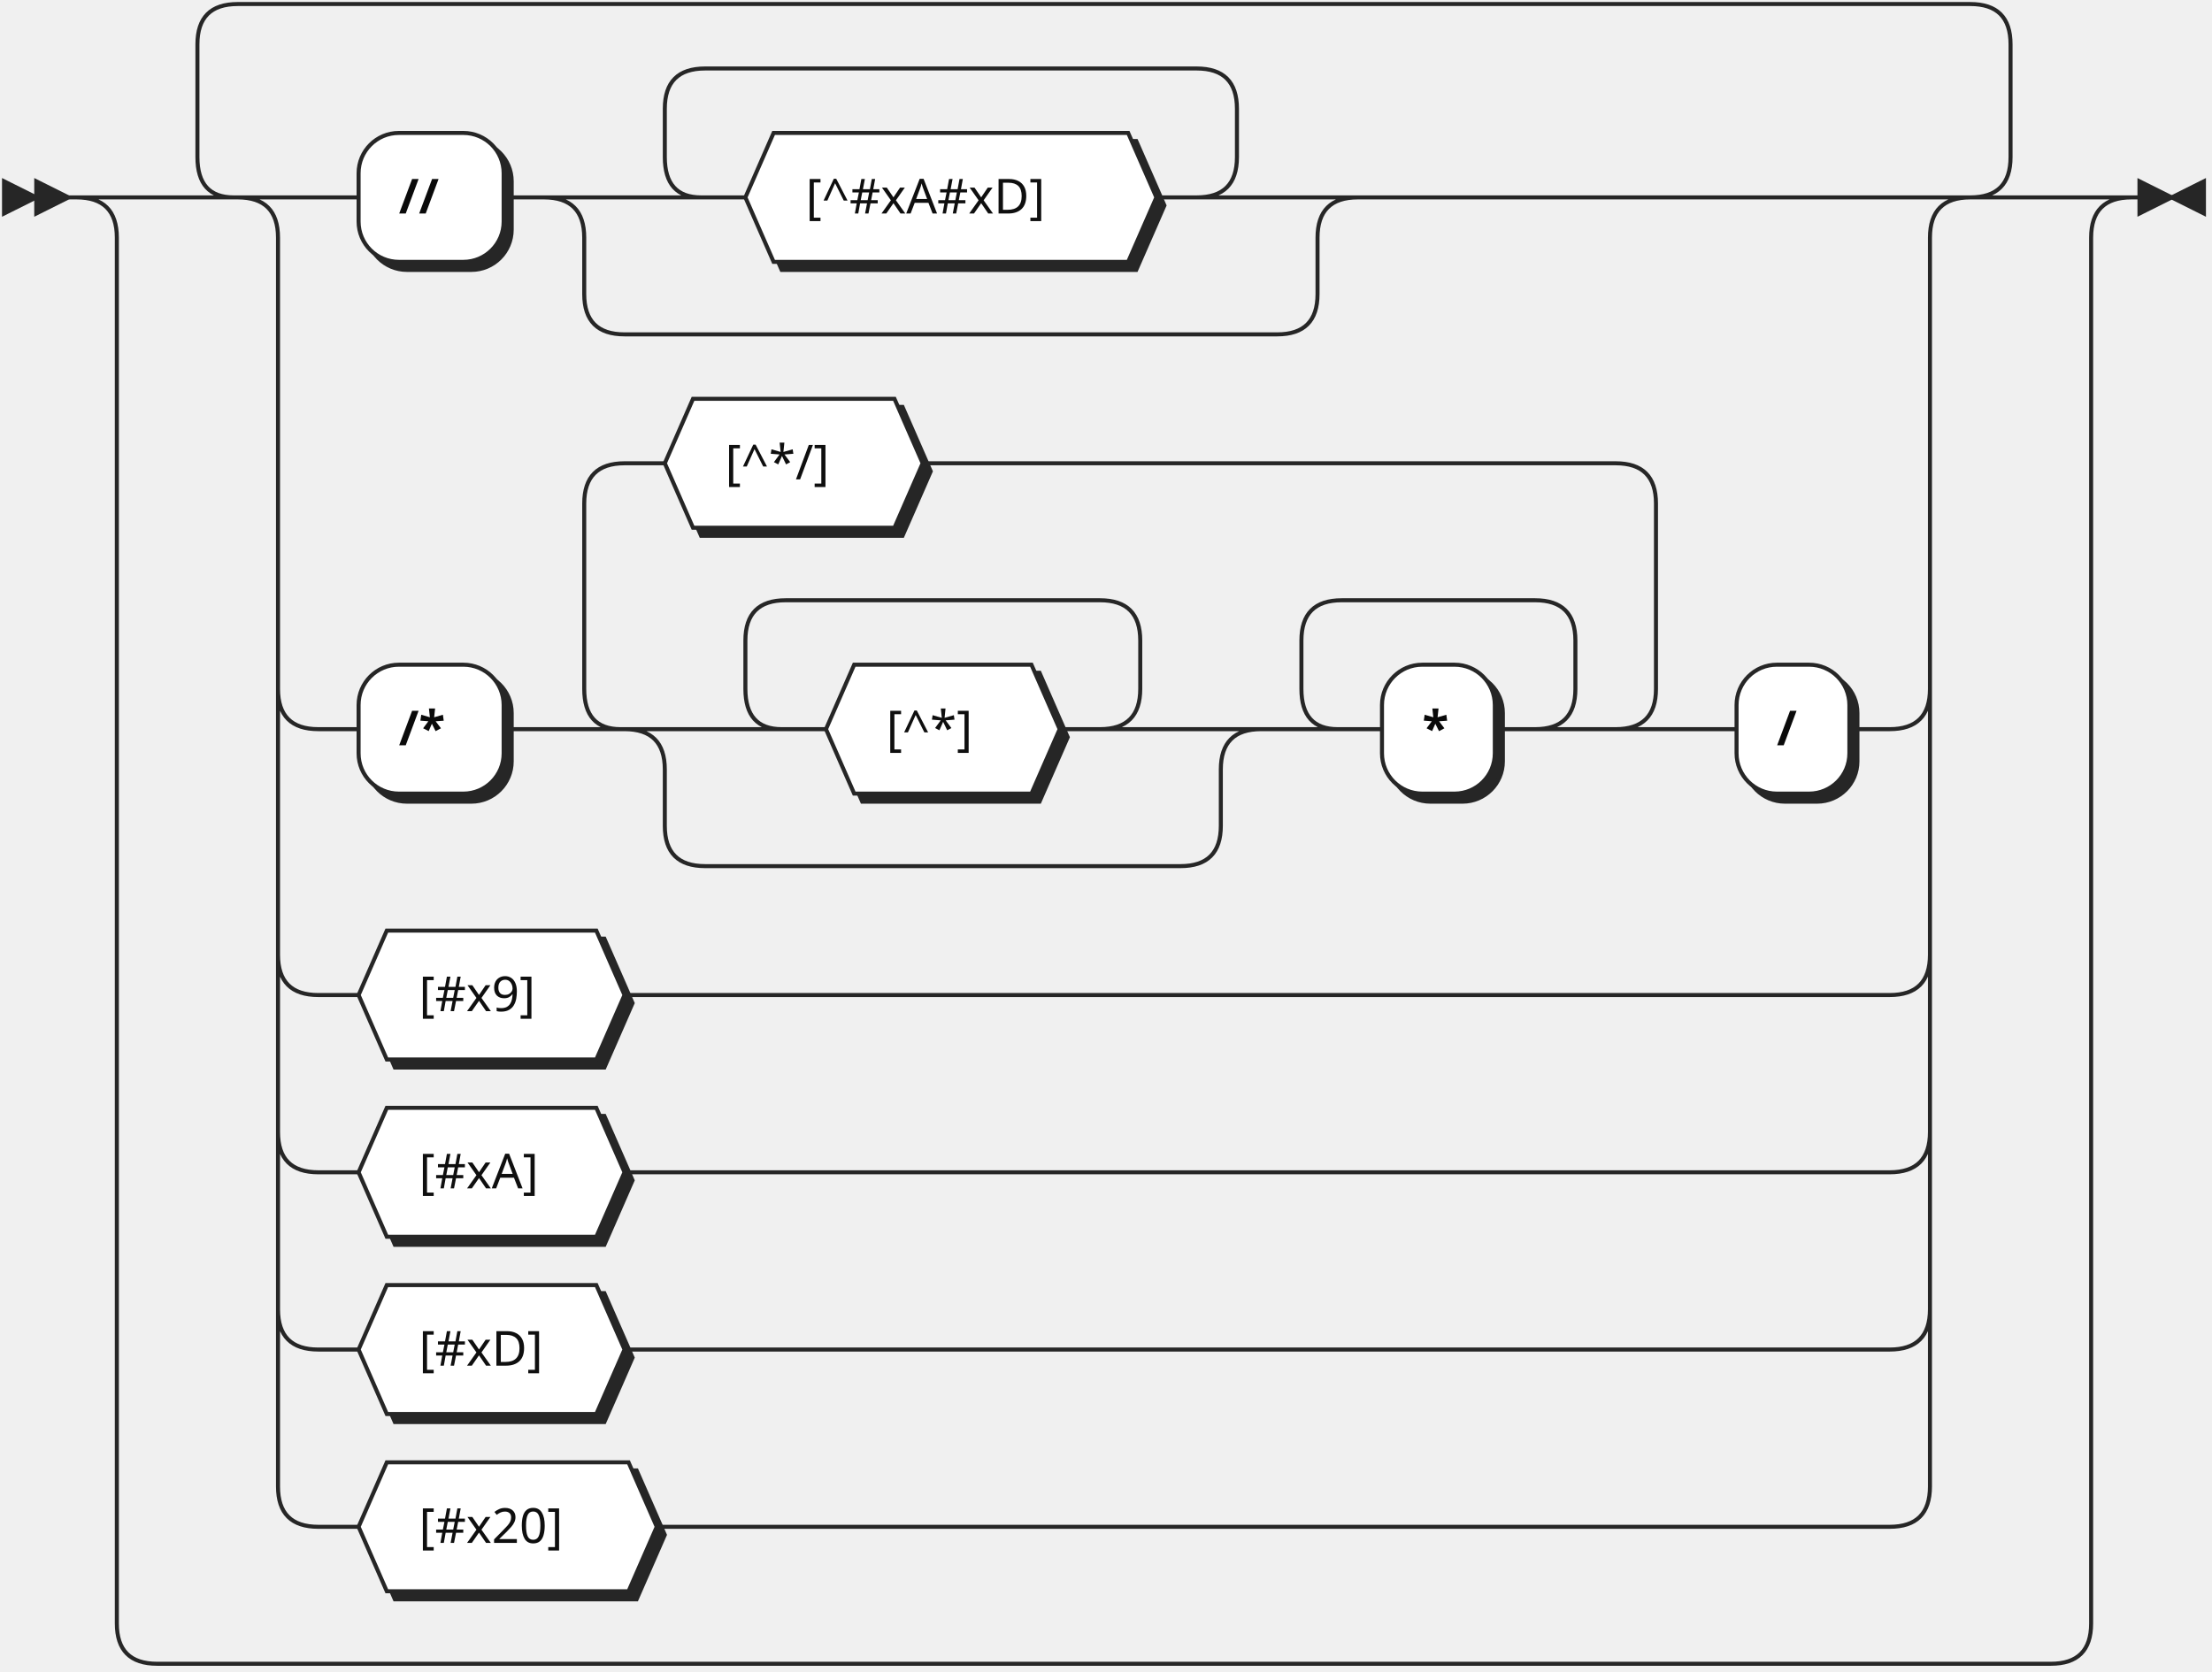
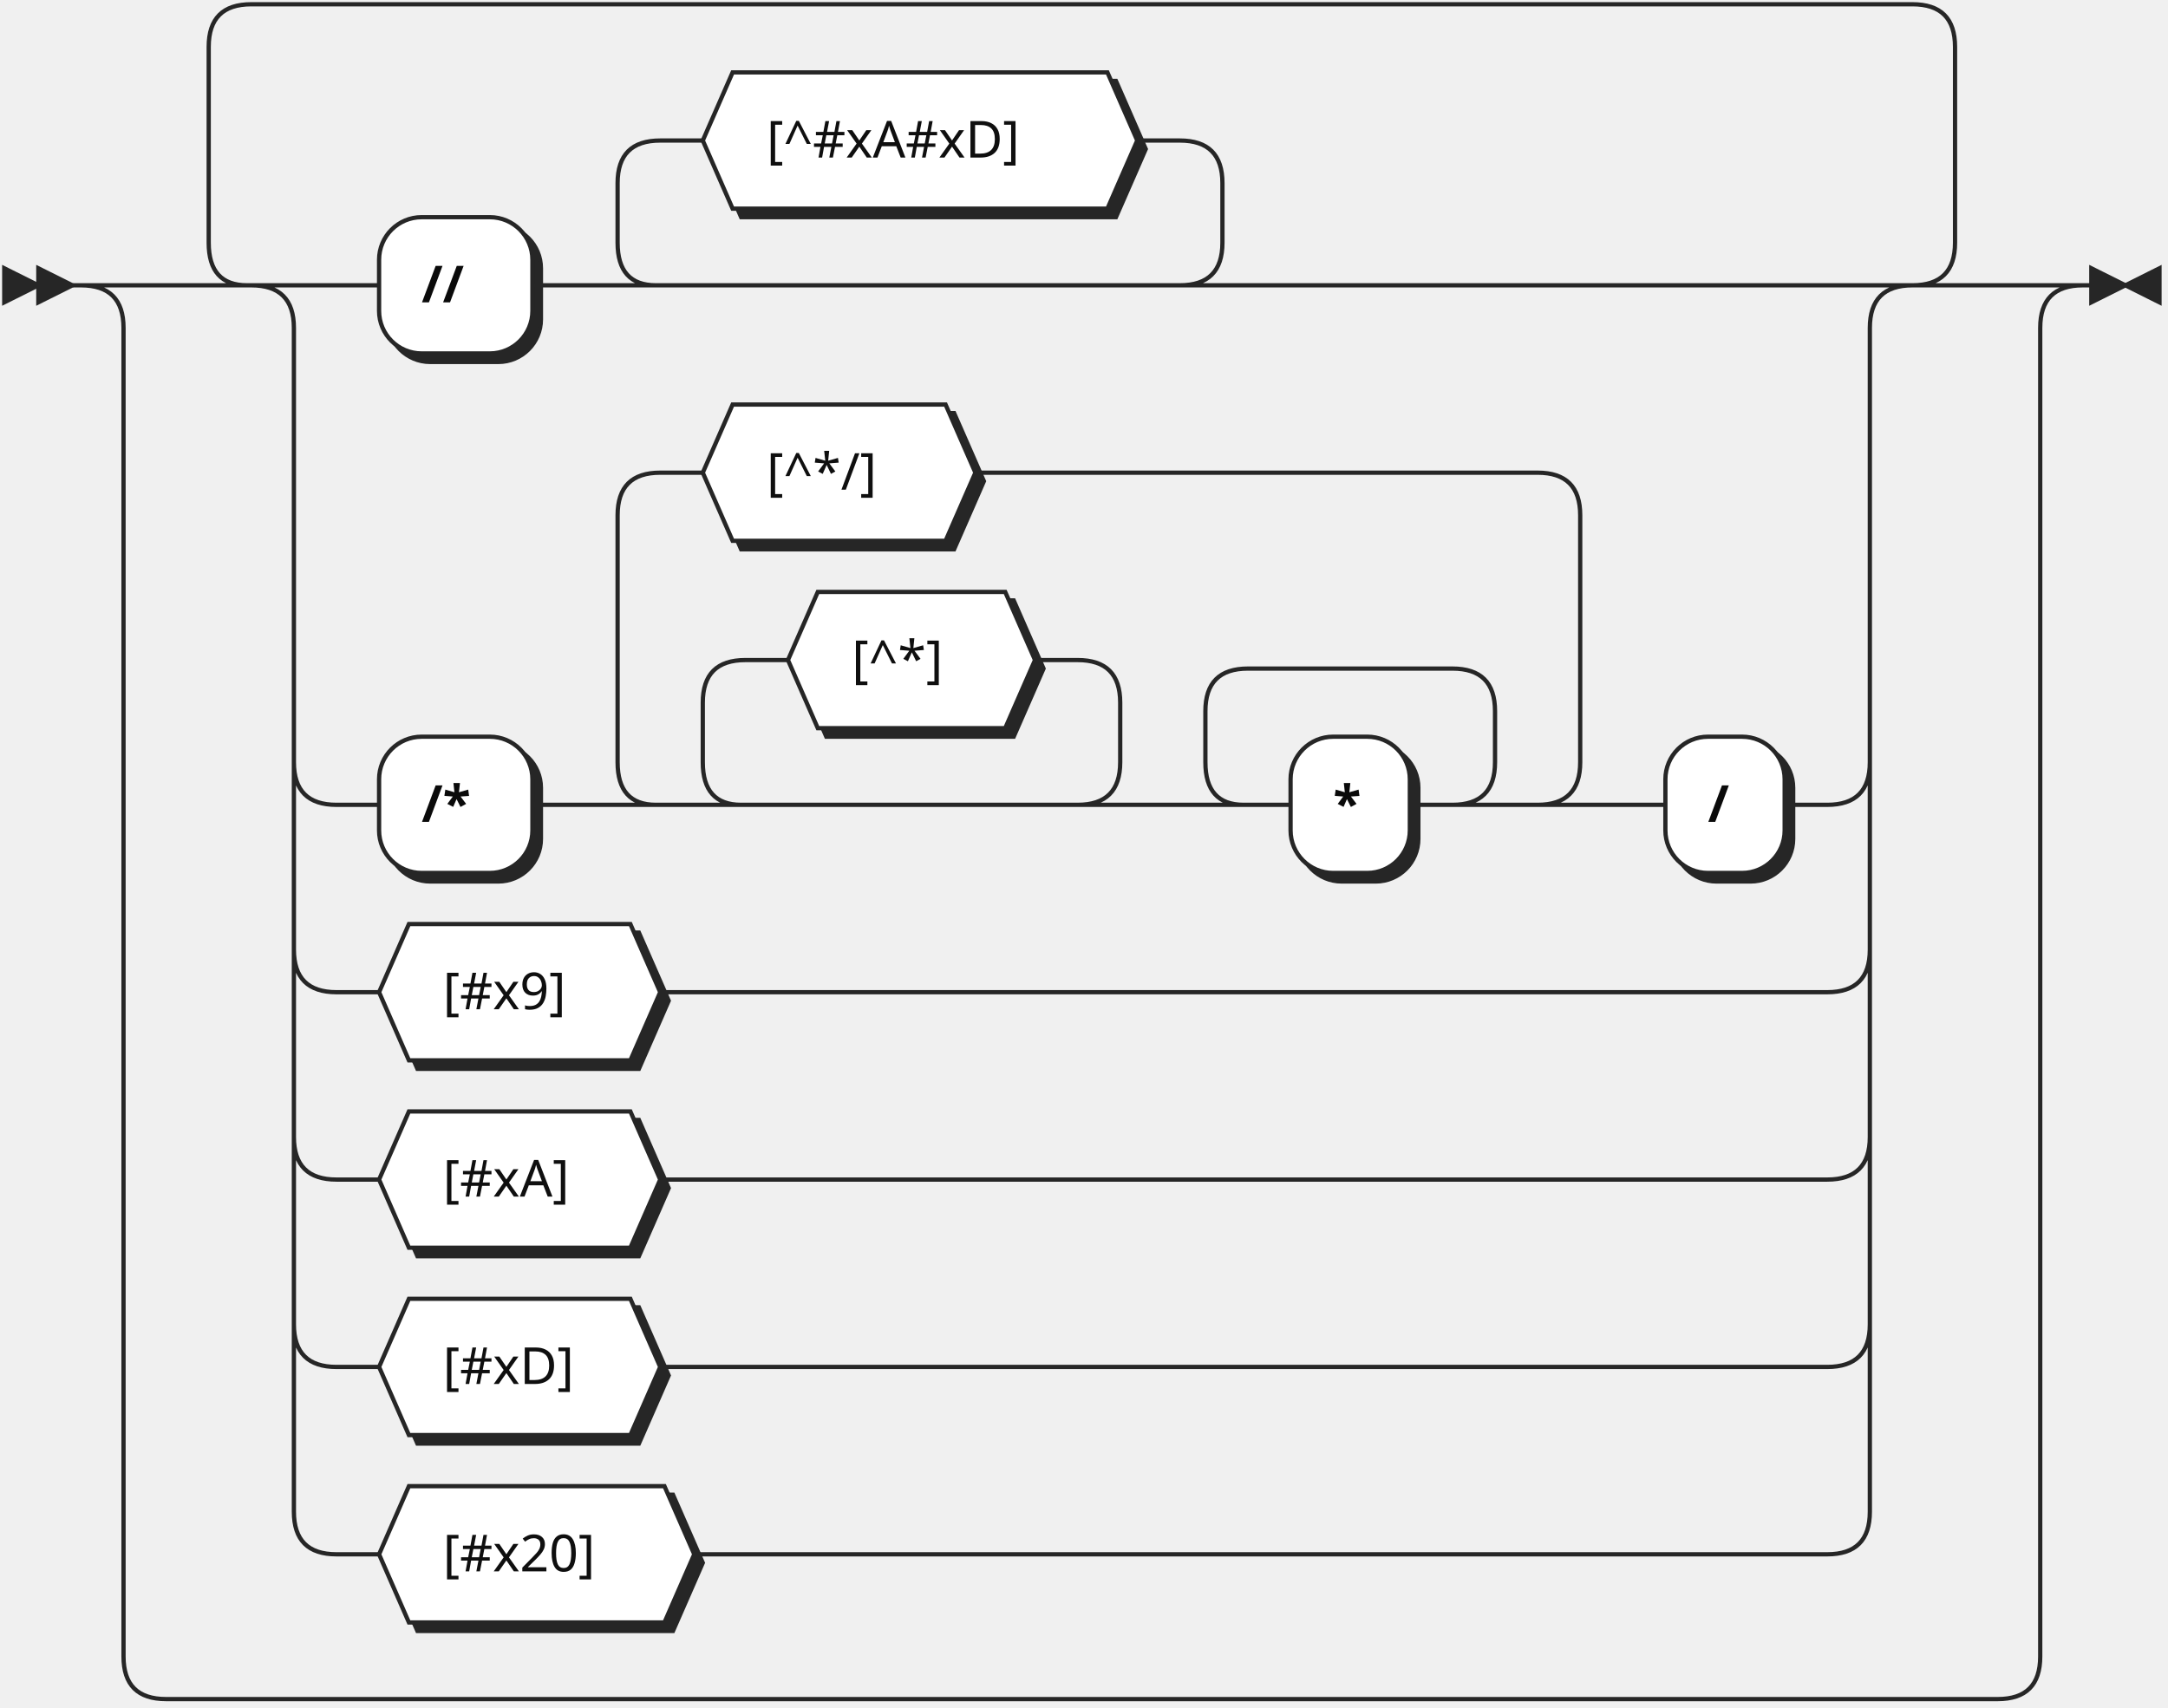
- <svg xmlns="http://www.w3.org/2000/svg" width="549" height="415">
+ <svg xmlns="http://www.w3.org/2000/svg" width="509" height="401">
  <defs>
    <style type="text/css">
    @namespace "http://www.w3.org/2000/svg";
    .line                 {fill: none; stroke: #262626; stroke-width: 1;}
    .bold-line            {stroke: #0A0A0A; shape-rendering: crispEdges; stroke-width: 2;}
    .thin-line            {stroke: #0F0F0F; shape-rendering: crispEdges}
    .filled               {fill: #262626; stroke: none;}
    text.terminal         {font-family: Verdana, Sans-serif;
                            font-size: 12px;
                            fill: #0A0A0A;
                            font-weight: bold;
                          }
    text.nonterminal      {font-family: Verdana, Sans-serif;
                            font-size: 12px;
                            fill: #0D0D0D;
                            font-weight: normal;
                          }
    text.regexp           {font-family: Verdana, Sans-serif;
                            font-size: 12px;
                            fill: #0F0F0F;
                            font-weight: normal;
                          }
    rect, circle, polygon {fill: #262626; stroke: #262626;}
    rect.terminal         {fill: #ffffff; stroke: #262626; stroke-width: 1;}
    rect.nonterminal      {fill: #FFFFFF; stroke: #262626; stroke-width: 1;}
    rect.text             {fill: none; stroke: none;}
    polygon.regexp        {fill: #FFFFFF; stroke: #262626; stroke-width: 1;}
  </style>
  </defs>
-   <polygon points="9 49 1 45 1 53" />
-   <polygon points="17 49 9 45 9 53" />
-   <rect x="91" y="35" width="36" height="32" rx="10" />
-   <rect x="89" y="33" width="36" height="32" class="terminal" rx="10" />
-   <text class="terminal" x="99" y="53">//</text>
-   <polygon points="187 51 194 35 282 35 289 51 282 67 194 67" />
-   <polygon points="185 49 192 33 280 33 287 49 280 65 192 65" class="regexp" />
-   <text class="regexp" x="200" y="53">[^#xA#xD]</text>
-   <rect x="91" y="167" width="36" height="32" rx="10" />
-   <rect x="89" y="165" width="36" height="32" class="terminal" rx="10" />
-   <text class="terminal" x="99" y="185">/*</text>
-   <polygon points="207 183 214 167 258 167 265 183 258 199 214 199" />
-   <polygon points="205 181 212 165 256 165 263 181 256 197 212 197" class="regexp" />
-   <text class="regexp" x="220" y="185">[^*]</text>
-   <rect x="345" y="167" width="28" height="32" rx="10" />
-   <rect x="343" y="165" width="28" height="32" class="terminal" rx="10" />
-   <text class="terminal" x="353" y="185">*</text>
-   <polygon points="167 117 174 101 224 101 231 117 224 133 174 133" />
-   <polygon points="165 115 172 99 222 99 229 115 222 131 172 131" class="regexp" />
-   <text class="regexp" x="180" y="119">[^*/]</text>
-   <rect x="433" y="167" width="28" height="32" rx="10" />
-   <rect x="431" y="165" width="28" height="32" class="terminal" rx="10" />
-   <text class="terminal" x="441" y="185">/</text>
-   <polygon points="91 249 98 233 150 233 157 249 150 265 98 265" />
-   <polygon points="89 247 96 231 148 231 155 247 148 263 96 263" class="regexp" />
-   <text class="regexp" x="104" y="251">[#x9]</text>
-   <polygon points="91 293 98 277 150 277 157 293 150 309 98 309" />
-   <polygon points="89 291 96 275 148 275 155 291 148 307 96 307" class="regexp" />
-   <text class="regexp" x="104" y="295">[#xA]</text>
-   <polygon points="91 337 98 321 150 321 157 337 150 353 98 353" />
-   <polygon points="89 335 96 319 148 319 155 335 148 351 96 351" class="regexp" />
-   <text class="regexp" x="104" y="339">[#xD]</text>
-   <polygon points="91 381 98 365 158 365 165 381 158 397 98 397" />
-   <polygon points="89 379 96 363 156 363 163 379 156 395 96 395" class="regexp" />
-   <text class="regexp" x="104" y="383">[#x20]</text>
-   <path class="line" d="m17 49 h2 m60 0 h10 m36 0 h10 m40 0 h10 m102 0 h10 m-142 0 l20 0 m-1 0 q-9 0 -9 -10 l0 -12 q0 -10 10 -10 m122 32 l20 0 m-20 0 q10 0 10 -10 l0 -12 q0 -10 -10 -10 m-122 0 h10 m0 0 h112 m-162 32 h20 m162 0 h20 m-202 0 q10 0 10 10 m182 0 q0 -10 10 -10 m-192 10 v14 m182 0 v-14 m-182 14 q0 10 10 10 m162 0 q10 0 10 -10 m-172 10 h10 m0 0 h152 m20 -34 h132 m-410 0 h20 m390 0 h20 m-430 0 q10 0 10 10 m410 0 q0 -10 10 -10 m-420 10 v112 m410 0 v-112 m-410 112 q0 10 10 10 m390 0 q10 0 10 -10 m-400 10 h10 m36 0 h10 m60 0 h10 m58 0 h10 m-98 0 l20 0 m-1 0 q-9 0 -9 -10 l0 -12 q0 -10 10 -10 m78 32 l20 0 m-20 0 q10 0 10 -10 l0 -12 q0 -10 -10 -10 m-78 0 h10 m0 0 h68 m-118 32 h20 m118 0 h20 m-158 0 q10 0 10 10 m138 0 q0 -10 10 -10 m-148 10 v14 m138 0 v-14 m-138 14 q0 10 10 10 m118 0 q10 0 10 -10 m-128 10 h10 m0 0 h108 m40 -34 h10 m28 0 h10 m-68 0 l20 0 m-1 0 q-9 0 -9 -10 l0 -12 q0 -10 10 -10 m48 32 l20 0 m-20 0 q10 0 10 -10 l0 -12 q0 -10 -10 -10 m-48 0 h10 m0 0 h38 m-246 32 l20 0 m-1 0 q-9 0 -9 -10 l0 -46 q0 -10 10 -10 m246 66 l20 0 m-20 0 q10 0 10 -10 l0 -46 q0 -10 -10 -10 m-246 0 h10 m64 0 h10 m0 0 h162 m20 66 h10 m28 0 h10 m-400 -10 v20 m410 0 v-20 m-410 20 v46 m410 0 v-46 m-410 46 q0 10 10 10 m390 0 q10 0 10 -10 m-400 10 h10 m66 0 h10 m0 0 h304 m-400 -10 v20 m410 0 v-20 m-410 20 v24 m410 0 v-24 m-410 24 q0 10 10 10 m390 0 q10 0 10 -10 m-400 10 h10 m66 0 h10 m0 0 h304 m-400 -10 v20 m410 0 v-20 m-410 20 v24 m410 0 v-24 m-410 24 q0 10 10 10 m390 0 q10 0 10 -10 m-400 10 h10 m66 0 h10 m0 0 h304 m-400 -10 v20 m410 0 v-20 m-410 20 v24 m410 0 v-24 m-410 24 q0 10 10 10 m390 0 q10 0 10 -10 m-400 10 h10 m74 0 h10 m0 0 h296 m-430 -330 l20 0 m-1 0 q-9 0 -9 -10 l0 -28 q0 -10 10 -10 m430 48 l20 0 m-20 0 q10 0 10 -10 l0 -28 q0 -10 -10 -10 m-430 0 h10 m0 0 h420 m-470 48 h20 m470 0 h20 m-510 0 q10 0 10 10 m490 0 q0 -10 10 -10 m-500 10 v344 m490 0 v-344 m-490 344 q0 10 10 10 m470 0 q10 0 10 -10 m-480 10 h10 m0 0 h460 m23 -364 h-3" />
-   <polygon points="539 49 547 45 547 53" />
-   <polygon points="539 49 531 45 531 53" />
+   <polygon points="9 67 1 63 1 71" />
+   <polygon points="17 67 9 63 9 71" />
+   <rect x="91" y="53" width="36" height="32" rx="10" />
+   <rect x="89" y="51" width="36" height="32" class="terminal" rx="10" />
+   <text class="terminal" x="99" y="71">//</text>
+   <polygon points="167 35 174 19 262 19 269 35 262 51 174 51" />
+   <polygon points="165 33 172 17 260 17 267 33 260 49 172 49" class="regexp" />
+   <text class="regexp" x="180" y="37">[^#xA#xD]</text>
+   <rect x="91" y="175" width="36" height="32" rx="10" />
+   <rect x="89" y="173" width="36" height="32" class="terminal" rx="10" />
+   <text class="terminal" x="99" y="193">/*</text>
+   <polygon points="187 157 194 141 238 141 245 157 238 173 194 173" />
+   <polygon points="185 155 192 139 236 139 243 155 236 171 192 171" class="regexp" />
+   <text class="regexp" x="200" y="159">[^*]</text>
+   <rect x="305" y="175" width="28" height="32" rx="10" />
+   <rect x="303" y="173" width="28" height="32" class="terminal" rx="10" />
+   <text class="terminal" x="313" y="193">*</text>
+   <polygon points="167 113 174 97 224 97 231 113 224 129 174 129" />
+   <polygon points="165 111 172 95 222 95 229 111 222 127 172 127" class="regexp" />
+   <text class="regexp" x="180" y="115">[^*/]</text>
+   <rect x="393" y="175" width="28" height="32" rx="10" />
+   <rect x="391" y="173" width="28" height="32" class="terminal" rx="10" />
+   <text class="terminal" x="401" y="193">/</text>
+   <polygon points="91 235 98 219 150 219 157 235 150 251 98 251" />
+   <polygon points="89 233 96 217 148 217 155 233 148 249 96 249" class="regexp" />
+   <text class="regexp" x="104" y="237">[#x9]</text>
+   <polygon points="91 279 98 263 150 263 157 279 150 295 98 295" />
+   <polygon points="89 277 96 261 148 261 155 277 148 293 96 293" class="regexp" />
+   <text class="regexp" x="104" y="281">[#xA]</text>
+   <polygon points="91 323 98 307 150 307 157 323 150 339 98 339" />
+   <polygon points="89 321 96 305 148 305 155 321 148 337 96 337" class="regexp" />
+   <text class="regexp" x="104" y="325">[#xD]</text>
+   <polygon points="91 367 98 351 158 351 165 367 158 383 98 383" />
+   <polygon points="89 365 96 349 156 349 163 365 156 381 96 381" class="regexp" />
+   <text class="regexp" x="104" y="369">[#x20]</text>
+   <path class="line" d="m17 67 h2 m60 0 h10 m36 0 h10 m20 0 h10 m0 0 h112 m-142 0 l20 0 m-1 0 q-9 0 -9 -10 l0 -14 q0 -10 10 -10 m122 34 l20 0 m-20 0 q10 0 10 -10 l0 -14 q0 -10 -10 -10 m-122 0 h10 m102 0 h10 m20 34 h132 m-370 0 h20 m350 0 h20 m-390 0 q10 0 10 10 m370 0 q0 -10 10 -10 m-380 10 v102 m370 0 v-102 m-370 102 q0 10 10 10 m350 0 q10 0 10 -10 m-360 10 h10 m36 0 h10 m40 0 h10 m0 0 h68 m-98 0 l20 0 m-1 0 q-9 0 -9 -10 l0 -14 q0 -10 10 -10 m78 34 l20 0 m-20 0 q10 0 10 -10 l0 -14 q0 -10 -10 -10 m-78 0 h10 m58 0 h10 m40 34 h10 m28 0 h10 m-68 0 l20 0 m-1 0 q-9 0 -9 -10 l0 -12 q0 -10 10 -10 m48 32 l20 0 m-20 0 q10 0 10 -10 l0 -12 q0 -10 -10 -10 m-48 0 h10 m0 0 h38 m-206 32 l20 0 m-1 0 q-9 0 -9 -10 l0 -58 q0 -10 10 -10 m206 78 l20 0 m-20 0 q10 0 10 -10 l0 -58 q0 -10 -10 -10 m-206 0 h10 m64 0 h10 m0 0 h122 m20 78 h10 m28 0 h10 m-360 -10 v20 m370 0 v-20 m-370 20 v24 m370 0 v-24 m-370 24 q0 10 10 10 m350 0 q10 0 10 -10 m-360 10 h10 m66 0 h10 m0 0 h264 m-360 -10 v20 m370 0 v-20 m-370 20 v24 m370 0 v-24 m-370 24 q0 10 10 10 m350 0 q10 0 10 -10 m-360 10 h10 m66 0 h10 m0 0 h264 m-360 -10 v20 m370 0 v-20 m-370 20 v24 m370 0 v-24 m-370 24 q0 10 10 10 m350 0 q10 0 10 -10 m-360 10 h10 m66 0 h10 m0 0 h264 m-360 -10 v20 m370 0 v-20 m-370 20 v24 m370 0 v-24 m-370 24 q0 10 10 10 m350 0 q10 0 10 -10 m-360 10 h10 m74 0 h10 m0 0 h256 m-390 -298 l20 0 m-1 0 q-9 0 -9 -10 l0 -46 q0 -10 10 -10 m390 66 l20 0 m-20 0 q10 0 10 -10 l0 -46 q0 -10 -10 -10 m-390 0 h10 m0 0 h380 m-430 66 h20 m430 0 h20 m-470 0 q10 0 10 10 m450 0 q0 -10 10 -10 m-460 10 v312 m450 0 v-312 m-450 312 q0 10 10 10 m430 0 q10 0 10 -10 m-440 10 h10 m0 0 h420 m23 -332 h-3" />
+   <polygon points="499 67 507 63 507 71" />
+   <polygon points="499 67 491 63 491 71" />
</svg>
